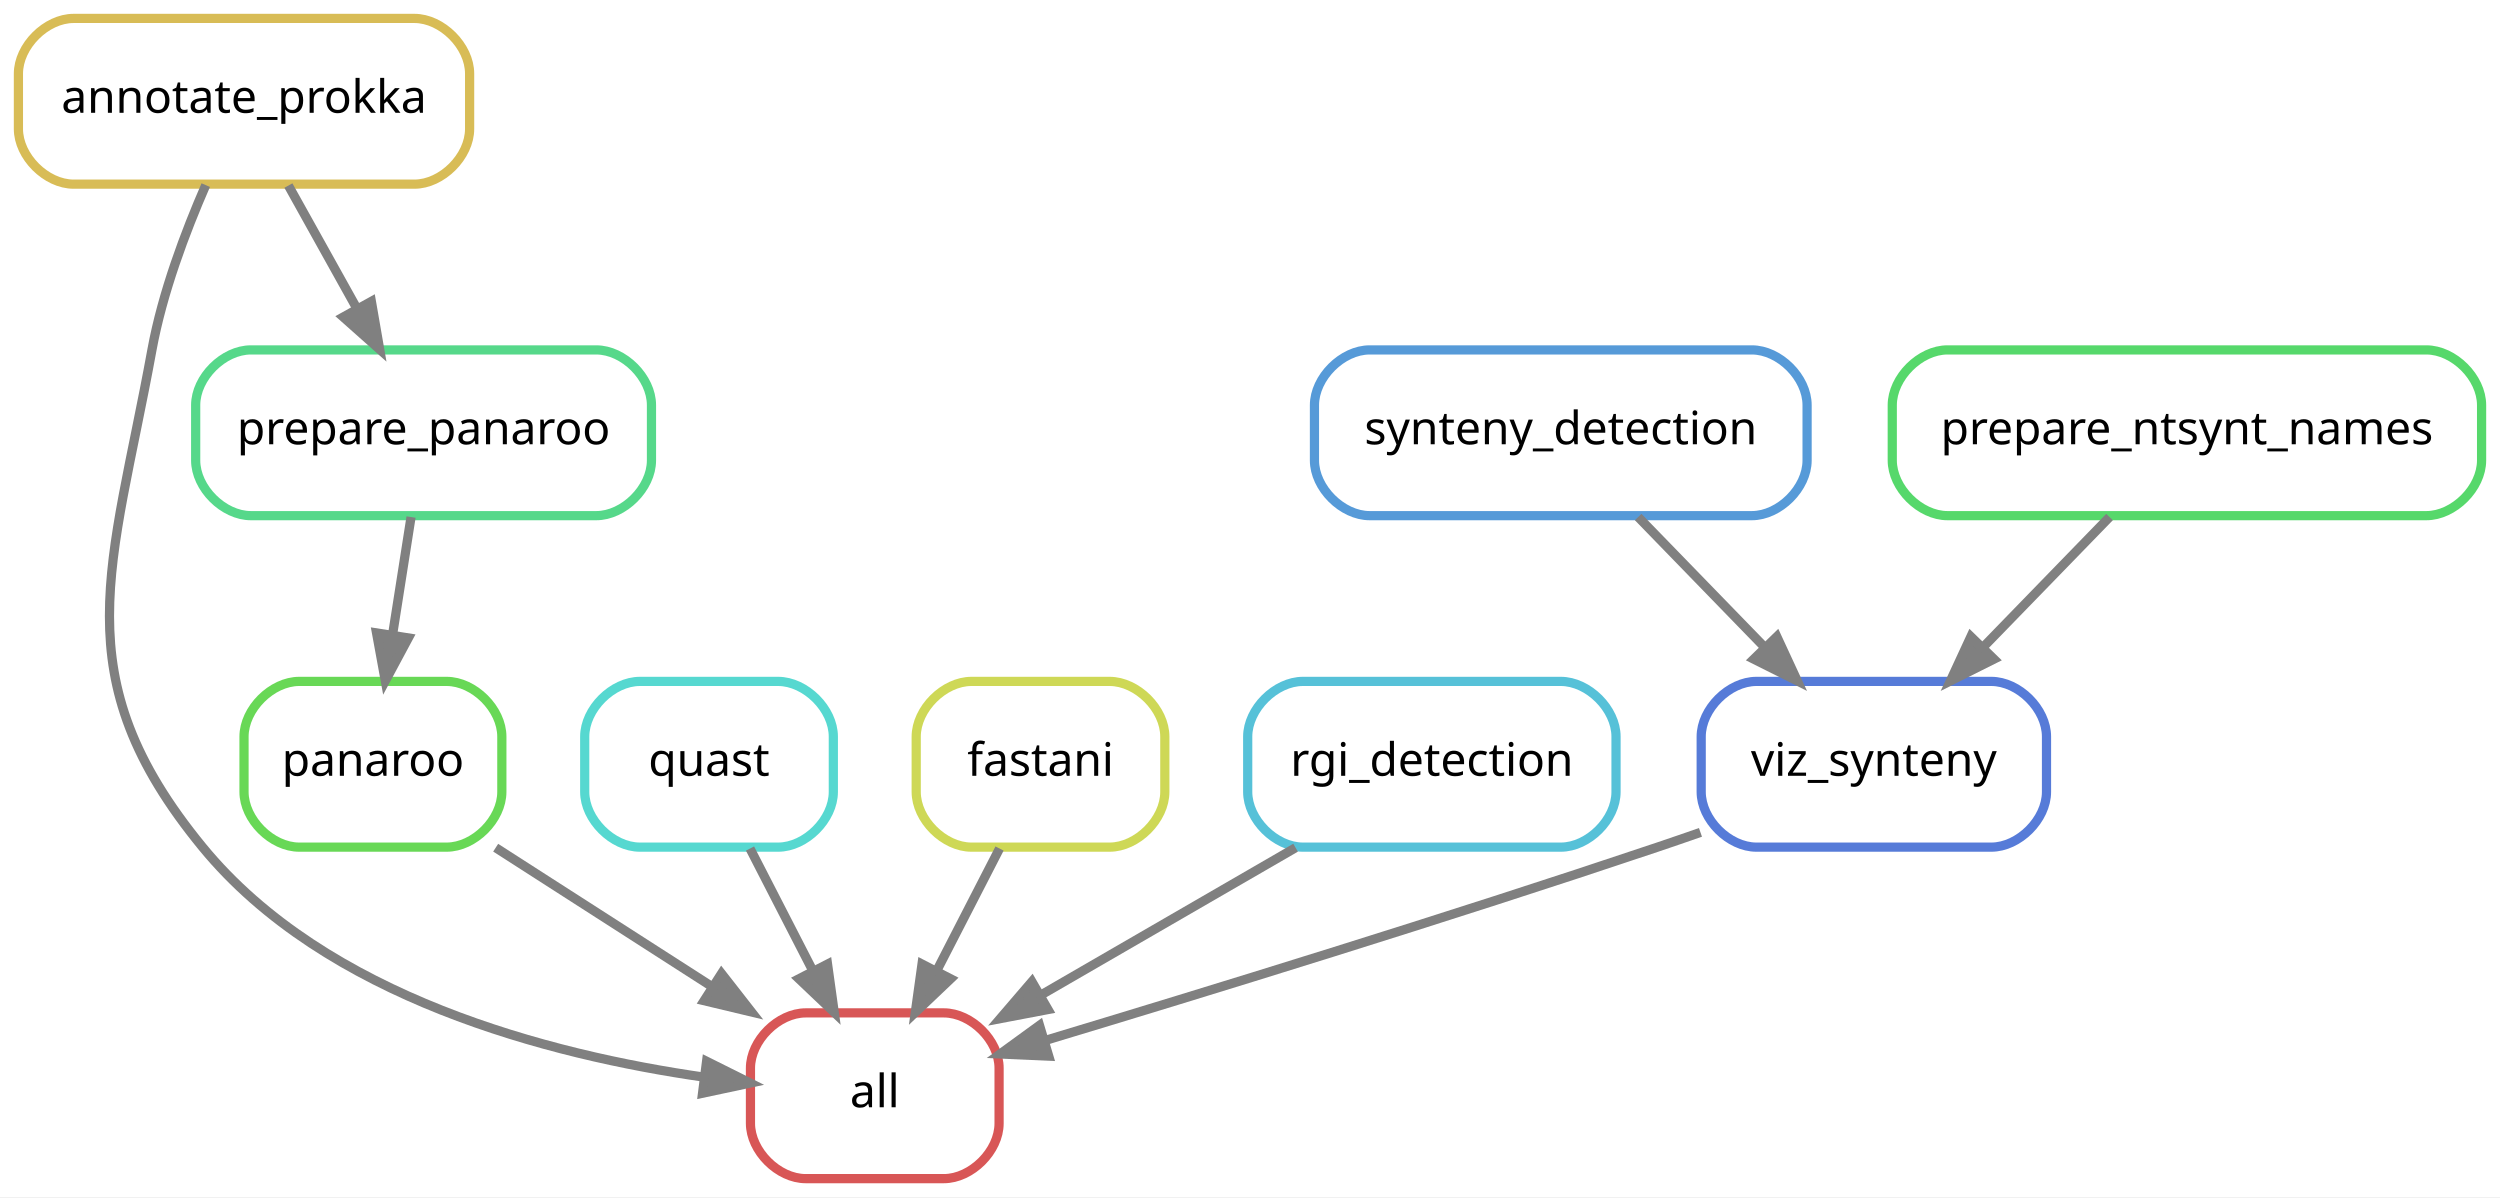
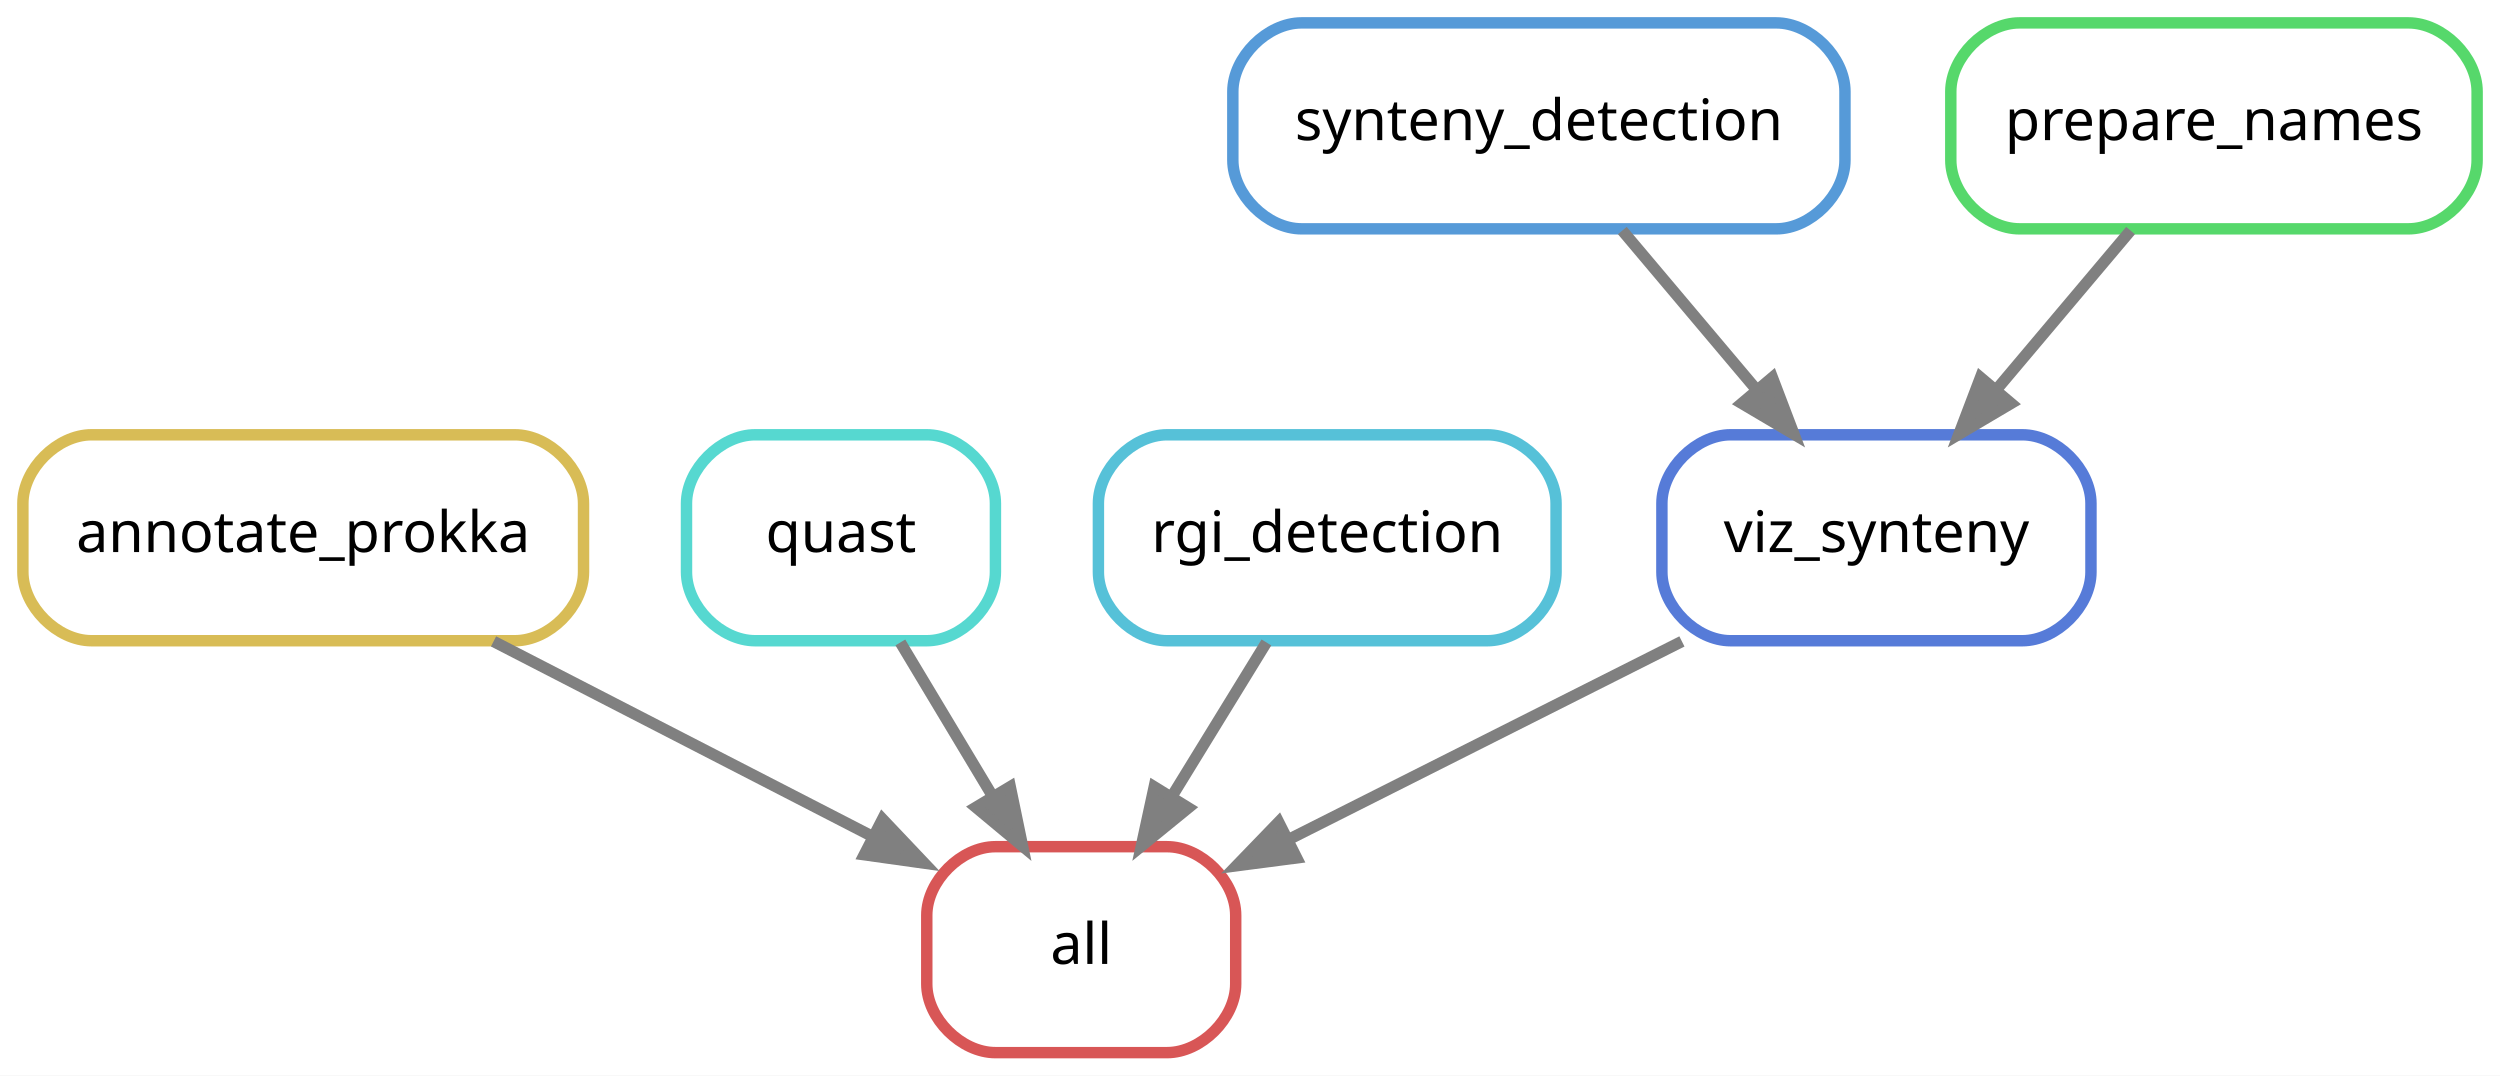
- <svg xmlns="http://www.w3.org/2000/svg" width="543pt" height="260pt" viewBox="0.00 0.00 543.00 260.00">
-   <g id="graph0" class="graph" transform="scale(1 1) rotate(0) translate(4 256)">
-     <polygon fill="white" stroke="transparent" points="-4,4 -4,-256 539,-256 539,4 -4,4" />
+ <svg xmlns="http://www.w3.org/2000/svg" width="437pt" height="188pt" viewBox="0.00 0.00 437.00 188.00">
+   <g id="graph0" class="graph" transform="scale(1 1) rotate(0) translate(4 184)">
+     <polygon fill="white" stroke="transparent" points="-4,4 -4,-184 433,-184 433,4 -4,4" />
    <g id="node1" class="node">
-       <path fill="none" stroke="#d85656" stroke-width="2" d="M201,-36C201,-36 171,-36 171,-36 165,-36 159,-30 159,-24 159,-24 159,-12 159,-12 159,-6 165,0 171,0 171,0 201,0 201,0 207,0 213,-6 213,-12 213,-12 213,-24 213,-24 213,-30 207,-36 201,-36" />
-       <text text-anchor="middle" x="186" y="-15.5" font-family="sans" font-size="10.00">all</text>
+       <path fill="none" stroke="#d85656" stroke-width="2" d="M200,-36C200,-36 170,-36 170,-36 164,-36 158,-30 158,-24 158,-24 158,-12 158,-12 158,-6 164,0 170,0 170,0 200,0 200,0 206,0 212,-6 212,-12 212,-12 212,-24 212,-24 212,-30 206,-36 200,-36" />
+       <text text-anchor="middle" x="185" y="-15.5" font-family="sans" font-size="10.00">all</text>
    </g>
    <g id="node2" class="node">
-       <path fill="none" stroke="#d8bc56" stroke-width="2" d="M86,-252C86,-252 12,-252 12,-252 6,-252 0,-246 0,-240 0,-240 0,-228 0,-228 0,-222 6,-216 12,-216 12,-216 86,-216 86,-216 92,-216 98,-222 98,-228 98,-228 98,-240 98,-240 98,-246 92,-252 86,-252" />
-       <text text-anchor="middle" x="49" y="-231.5" font-family="sans" font-size="10.00">annotate_prokka</text>
+       <path fill="none" stroke="#d8bc56" stroke-width="2" d="M86,-108C86,-108 12,-108 12,-108 6,-108 0,-102 0,-96 0,-96 0,-84 0,-84 0,-78 6,-72 12,-72 12,-72 86,-72 86,-72 92,-72 98,-78 98,-84 98,-84 98,-96 98,-96 98,-102 92,-108 86,-108" />
+       <text text-anchor="middle" x="49" y="-87.5" font-family="sans" font-size="10.00">annotate_prokka</text>
+     </g>
+     <g id="edge4" class="edge">
+       <path fill="none" stroke="grey" stroke-width="2" d="M82.27,-71.88C102.32,-61.56 127.87,-48.4 148.48,-37.8" />
+       <polygon fill="grey" stroke="grey" stroke-width="2" points="150.27,-40.81 157.56,-33.12 147.07,-34.59 150.27,-40.81" />
+     </g>
+     <g id="node3" class="node">
+       <path fill="none" stroke="#56d8d0" stroke-width="2" d="M158,-108C158,-108 128,-108 128,-108 122,-108 116,-102 116,-96 116,-96 116,-84 116,-84 116,-78 122,-72 128,-72 128,-72 158,-72 158,-72 164,-72 170,-78 170,-84 170,-84 170,-96 170,-96 170,-102 164,-108 158,-108" />
+       <text text-anchor="middle" x="143" y="-87.5" font-family="sans" font-size="10.00">quast</text>
+     </g>
+     <g id="edge1" class="edge">
+       <path fill="none" stroke="grey" stroke-width="2" d="M153.38,-71.7C158.26,-63.56 164.19,-53.69 169.58,-44.7" />
+       <polygon fill="grey" stroke="grey" stroke-width="2" points="172.59,-46.48 174.74,-36.1 166.59,-42.88 172.59,-46.48" />
+     </g>
+     <g id="node4" class="node">
+       <path fill="none" stroke="#56c1d8" stroke-width="2" d="M256,-108C256,-108 200,-108 200,-108 194,-108 188,-102 188,-96 188,-96 188,-84 188,-84 188,-78 194,-72 200,-72 200,-72 256,-72 256,-72 262,-72 268,-78 268,-84 268,-84 268,-96 268,-96 268,-102 262,-108 256,-108" />
+       <text text-anchor="middle" x="228" y="-87.5" font-family="sans" font-size="10.00">rgi_detection</text>
+     </g>
+     <g id="edge2" class="edge">
+       <path fill="none" stroke="grey" stroke-width="2" d="M217.37,-71.7C212.37,-63.56 206.31,-53.69 200.79,-44.7" />
+       <polygon fill="grey" stroke="grey" stroke-width="2" points="203.72,-42.79 195.51,-36.1 197.76,-46.46 203.72,-42.79" />
+     </g>
+     <g id="node5" class="node">
+       <path fill="none" stroke="#567bd8" stroke-width="2" d="M349.5,-108C349.5,-108 298.5,-108 298.5,-108 292.5,-108 286.5,-102 286.5,-96 286.5,-96 286.5,-84 286.5,-84 286.5,-78 292.5,-72 298.5,-72 298.5,-72 349.5,-72 349.5,-72 355.5,-72 361.5,-78 361.5,-84 361.5,-84 361.5,-96 361.5,-96 361.5,-102 355.5,-108 349.5,-108" />
+       <text text-anchor="middle" x="324" y="-87.5" font-family="sans" font-size="10.00">viz_synteny</text>
    </g>
    <g id="edge3" class="edge">
-       <path fill="none" stroke="grey" stroke-width="2" d="M40.69,-215.79C36.26,-205.63 31.26,-192.38 29,-180 20.34,-132.53 9.4,-109.3 40,-72 66.74,-39.41 115.26,-26.86 149,-22.03" />
-       <polygon fill="grey" stroke="grey" stroke-width="2" points="149.47,-25.49 158.95,-20.76 148.59,-18.55 149.47,-25.49" />
+       <path fill="none" stroke="grey" stroke-width="2" d="M290,-71.88C269.13,-61.37 242.44,-47.92 221.18,-37.22" />
+       <polygon fill="grey" stroke="grey" stroke-width="2" points="222.65,-34.04 212.14,-32.67 219.5,-40.29 222.65,-34.04" />
    </g>
-     <g id="node5" class="node">
-       <path fill="none" stroke="#56d88a" stroke-width="2" d="M125.5,-180C125.5,-180 50.5,-180 50.5,-180 44.5,-180 38.5,-174 38.5,-168 38.5,-168 38.5,-156 38.5,-156 38.5,-150 44.5,-144 50.5,-144 50.5,-144 125.5,-144 125.5,-144 131.5,-144 137.5,-150 137.5,-156 137.5,-156 137.5,-168 137.5,-168 137.5,-174 131.5,-180 125.5,-180" />
-       <text text-anchor="middle" x="88" y="-159.5" font-family="sans" font-size="10.00">prepare_panaroo</text>
-     </g>
-     <g id="edge8" class="edge">
-       <path fill="none" stroke="grey" stroke-width="2" d="M58.64,-215.7C63.13,-207.64 68.56,-197.89 73.52,-188.98" />
-       <polygon fill="grey" stroke="grey" stroke-width="2" points="76.66,-190.54 78.47,-180.1 70.55,-187.14 76.66,-190.54" />
-     </g>
-     <g id="node3" class="node">
-       <path fill="none" stroke="#56d8d0" stroke-width="2" d="M165,-108C165,-108 135,-108 135,-108 129,-108 123,-102 123,-96 123,-96 123,-84 123,-84 123,-78 129,-72 135,-72 135,-72 165,-72 165,-72 171,-72 177,-78 177,-84 177,-84 177,-96 177,-96 177,-102 171,-108 165,-108" />
-       <text text-anchor="middle" x="150" y="-87.5" font-family="sans" font-size="10.00">quast</text>
+     <g id="node6" class="node">
+       <path fill="none" stroke="#569ad8" stroke-width="2" d="M306.5,-180C306.5,-180 223.5,-180 223.5,-180 217.5,-180 211.5,-174 211.5,-168 211.5,-168 211.5,-156 211.5,-156 211.5,-150 217.5,-144 223.5,-144 223.5,-144 306.5,-144 306.5,-144 312.5,-144 318.5,-150 318.5,-156 318.5,-156 318.5,-168 318.5,-168 318.5,-174 312.5,-180 306.5,-180" />
+       <text text-anchor="middle" x="265" y="-159.5" font-family="sans" font-size="10.00">synteny_detection</text>
    </g>
    <g id="edge6" class="edge">
-       <path fill="none" stroke="grey" stroke-width="2" d="M158.9,-71.7C163,-63.73 167.95,-54.1 172.49,-45.26" />
-       <polygon fill="grey" stroke="grey" stroke-width="2" points="175.74,-46.6 177.2,-36.1 169.52,-43.4 175.74,-46.6" />
+       <path fill="none" stroke="grey" stroke-width="2" d="M279.58,-143.7C286.66,-135.3 295.28,-125.07 303.05,-115.86" />
+       <polygon fill="grey" stroke="grey" stroke-width="2" points="305.81,-118.01 309.58,-108.1 300.46,-113.49 305.81,-118.01" />
    </g>
-     <g id="node4" class="node">
-       <path fill="none" stroke="#68d856" stroke-width="2" d="M93,-108C93,-108 61,-108 61,-108 55,-108 49,-102 49,-96 49,-96 49,-84 49,-84 49,-78 55,-72 61,-72 61,-72 93,-72 93,-72 99,-72 105,-78 105,-84 105,-84 105,-96 105,-96 105,-102 99,-108 93,-108" />
-       <text text-anchor="middle" x="77" y="-87.5" font-family="sans" font-size="10.00">panaroo</text>
-     </g>
-     <g id="edge4" class="edge">
-       <path fill="none" stroke="grey" stroke-width="2" d="M103.66,-71.88C117.78,-62.81 135.31,-51.55 150.56,-41.76" />
-       <polygon fill="grey" stroke="grey" stroke-width="2" points="152.71,-44.54 159.23,-36.19 148.93,-38.65 152.71,-44.54" />
-     </g>
-     <g id="edge7" class="edge">
-       <path fill="none" stroke="grey" stroke-width="2" d="M85.28,-143.7C84.07,-135.98 82.61,-126.71 81.26,-118.11" />
-       <polygon fill="grey" stroke="grey" stroke-width="2" points="84.7,-117.44 79.69,-108.1 77.78,-118.53 84.7,-117.44" />
-     </g>
-     <g id="node6" class="node">
-       <path fill="none" stroke="#ced856" stroke-width="2" d="M237,-108C237,-108 207,-108 207,-108 201,-108 195,-102 195,-96 195,-96 195,-84 195,-84 195,-78 201,-72 207,-72 207,-72 237,-72 237,-72 243,-72 249,-78 249,-84 249,-84 249,-96 249,-96 249,-102 243,-108 237,-108" />
-       <text text-anchor="middle" x="222" y="-87.5" font-family="sans" font-size="10.00">fastani</text>
+     <g id="node7" class="node">
+       <path fill="none" stroke="#56d86b" stroke-width="2" d="M417,-180C417,-180 349,-180 349,-180 343,-180 337,-174 337,-168 337,-168 337,-156 337,-156 337,-150 343,-144 349,-144 349,-144 417,-144 417,-144 423,-144 429,-150 429,-156 429,-156 429,-168 429,-168 429,-174 423,-180 417,-180" />
+       <text text-anchor="middle" x="383" y="-159.5" font-family="sans" font-size="10.00">prepare_names</text>
    </g>
    <g id="edge5" class="edge">
-       <path fill="none" stroke="grey" stroke-width="2" d="M213.1,-71.7C209,-63.73 204.05,-54.1 199.51,-45.26" />
-       <polygon fill="grey" stroke="grey" stroke-width="2" points="202.48,-43.4 194.8,-36.1 196.26,-46.6 202.48,-43.4" />
-     </g>
-     <g id="node7" class="node">
-       <path fill="none" stroke="#56c1d8" stroke-width="2" d="M335,-108C335,-108 279,-108 279,-108 273,-108 267,-102 267,-96 267,-96 267,-84 267,-84 267,-78 273,-72 279,-72 279,-72 335,-72 335,-72 341,-72 347,-78 347,-84 347,-84 347,-96 347,-96 347,-102 341,-108 335,-108" />
-       <text text-anchor="middle" x="307" y="-87.5" font-family="sans" font-size="10.00">rgi_detection</text>
-     </g>
-     <g id="edge2" class="edge">
-       <path fill="none" stroke="grey" stroke-width="2" d="M277.4,-71.88C260.72,-62.23 239.75,-50.1 222.11,-39.89" />
-       <polygon fill="grey" stroke="grey" stroke-width="2" points="223.63,-36.73 213.23,-34.75 220.13,-42.79 223.63,-36.73" />
-     </g>
-     <g id="node8" class="node">
-       <path fill="none" stroke="#567bd8" stroke-width="2" d="M428.5,-108C428.5,-108 377.5,-108 377.5,-108 371.5,-108 365.5,-102 365.5,-96 365.5,-96 365.5,-84 365.5,-84 365.5,-78 371.5,-72 377.5,-72 377.5,-72 428.5,-72 428.5,-72 434.5,-72 440.5,-78 440.5,-84 440.5,-84 440.5,-96 440.5,-96 440.5,-102 434.5,-108 428.5,-108" />
-       <text text-anchor="middle" x="403" y="-87.5" font-family="sans" font-size="10.00">viz_synteny</text>
-     </g>
-     <g id="edge1" class="edge">
-       <path fill="none" stroke="grey" stroke-width="2" d="M365.34,-75.21C362.19,-74.11 359.04,-73.02 356,-72 310.4,-56.65 257.41,-40.38 222.87,-29.97" />
-       <polygon fill="grey" stroke="grey" stroke-width="2" points="223.79,-26.6 213.21,-27.07 221.78,-33.3 223.79,-26.6" />
-     </g>
-     <g id="node9" class="node">
-       <path fill="none" stroke="#569ad8" stroke-width="2" d="M376.5,-180C376.5,-180 293.5,-180 293.5,-180 287.5,-180 281.5,-174 281.5,-168 281.5,-168 281.5,-156 281.5,-156 281.5,-150 287.5,-144 293.5,-144 293.5,-144 376.5,-144 376.5,-144 382.5,-144 388.5,-150 388.5,-156 388.5,-156 388.5,-168 388.5,-168 388.5,-174 382.5,-180 376.5,-180" />
-       <text text-anchor="middle" x="335" y="-159.5" font-family="sans" font-size="10.00">synteny_detection</text>
-     </g>
-     <g id="edge10" class="edge">
-       <path fill="none" stroke="grey" stroke-width="2" d="M351.81,-143.7C360.13,-135.14 370.31,-124.66 379.39,-115.3" />
-       <polygon fill="grey" stroke="grey" stroke-width="2" points="381.93,-117.72 386.38,-108.1 376.91,-112.84 381.93,-117.72" />
-     </g>
-     <g id="node10" class="node">
-       <path fill="none" stroke="#56d86b" stroke-width="2" d="M523,-180C523,-180 419,-180 419,-180 413,-180 407,-174 407,-168 407,-168 407,-156 407,-156 407,-150 413,-144 419,-144 419,-144 523,-144 523,-144 529,-144 535,-150 535,-156 535,-156 535,-168 535,-168 535,-174 529,-180 523,-180" />
-       <text text-anchor="middle" x="471" y="-159.5" font-family="sans" font-size="10.00">prepare_ntsynt_names</text>
-     </g>
-     <g id="edge9" class="edge">
-       <path fill="none" stroke="grey" stroke-width="2" d="M454.19,-143.7C445.87,-135.14 435.69,-124.66 426.61,-115.3" />
-       <polygon fill="grey" stroke="grey" stroke-width="2" points="429.09,-112.84 419.62,-108.1 424.07,-117.72 429.09,-112.84" />
+       <path fill="none" stroke="grey" stroke-width="2" d="M368.42,-143.7C361.34,-135.3 352.72,-125.07 344.95,-115.86" />
+       <polygon fill="grey" stroke="grey" stroke-width="2" points="347.54,-113.49 338.42,-108.1 342.19,-118.01 347.54,-113.49" />
    </g>
  </g>
</svg>
